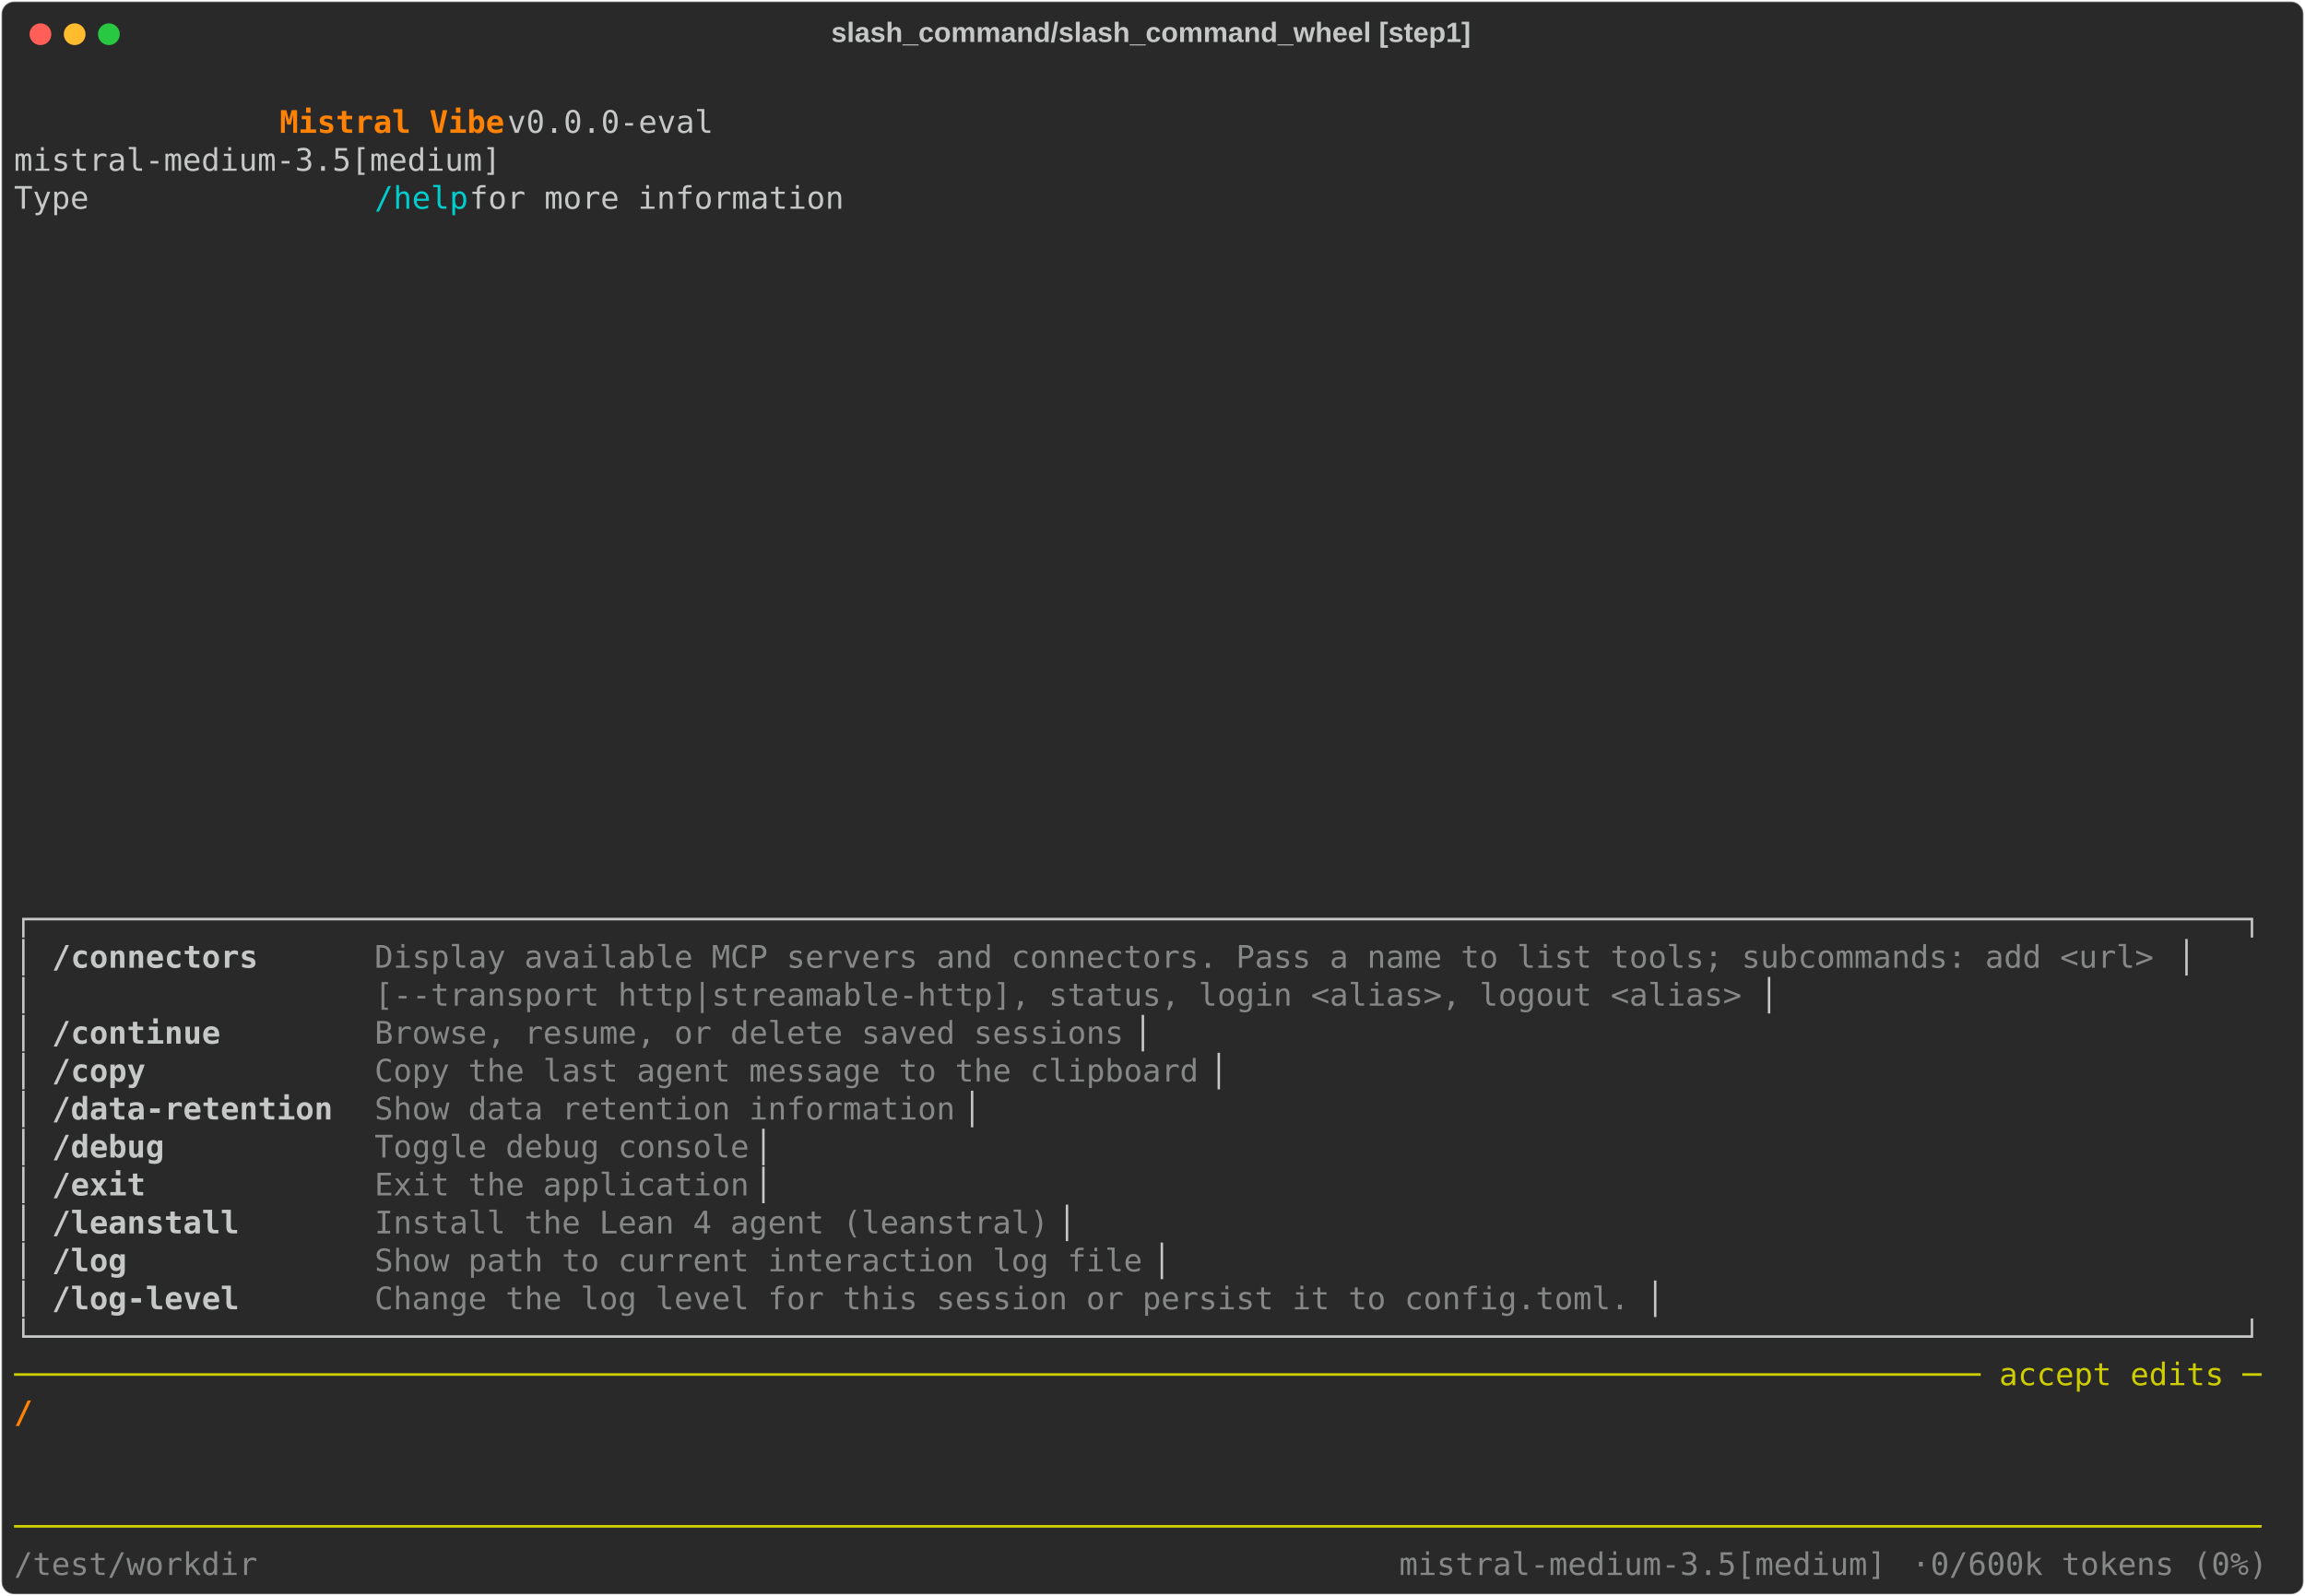
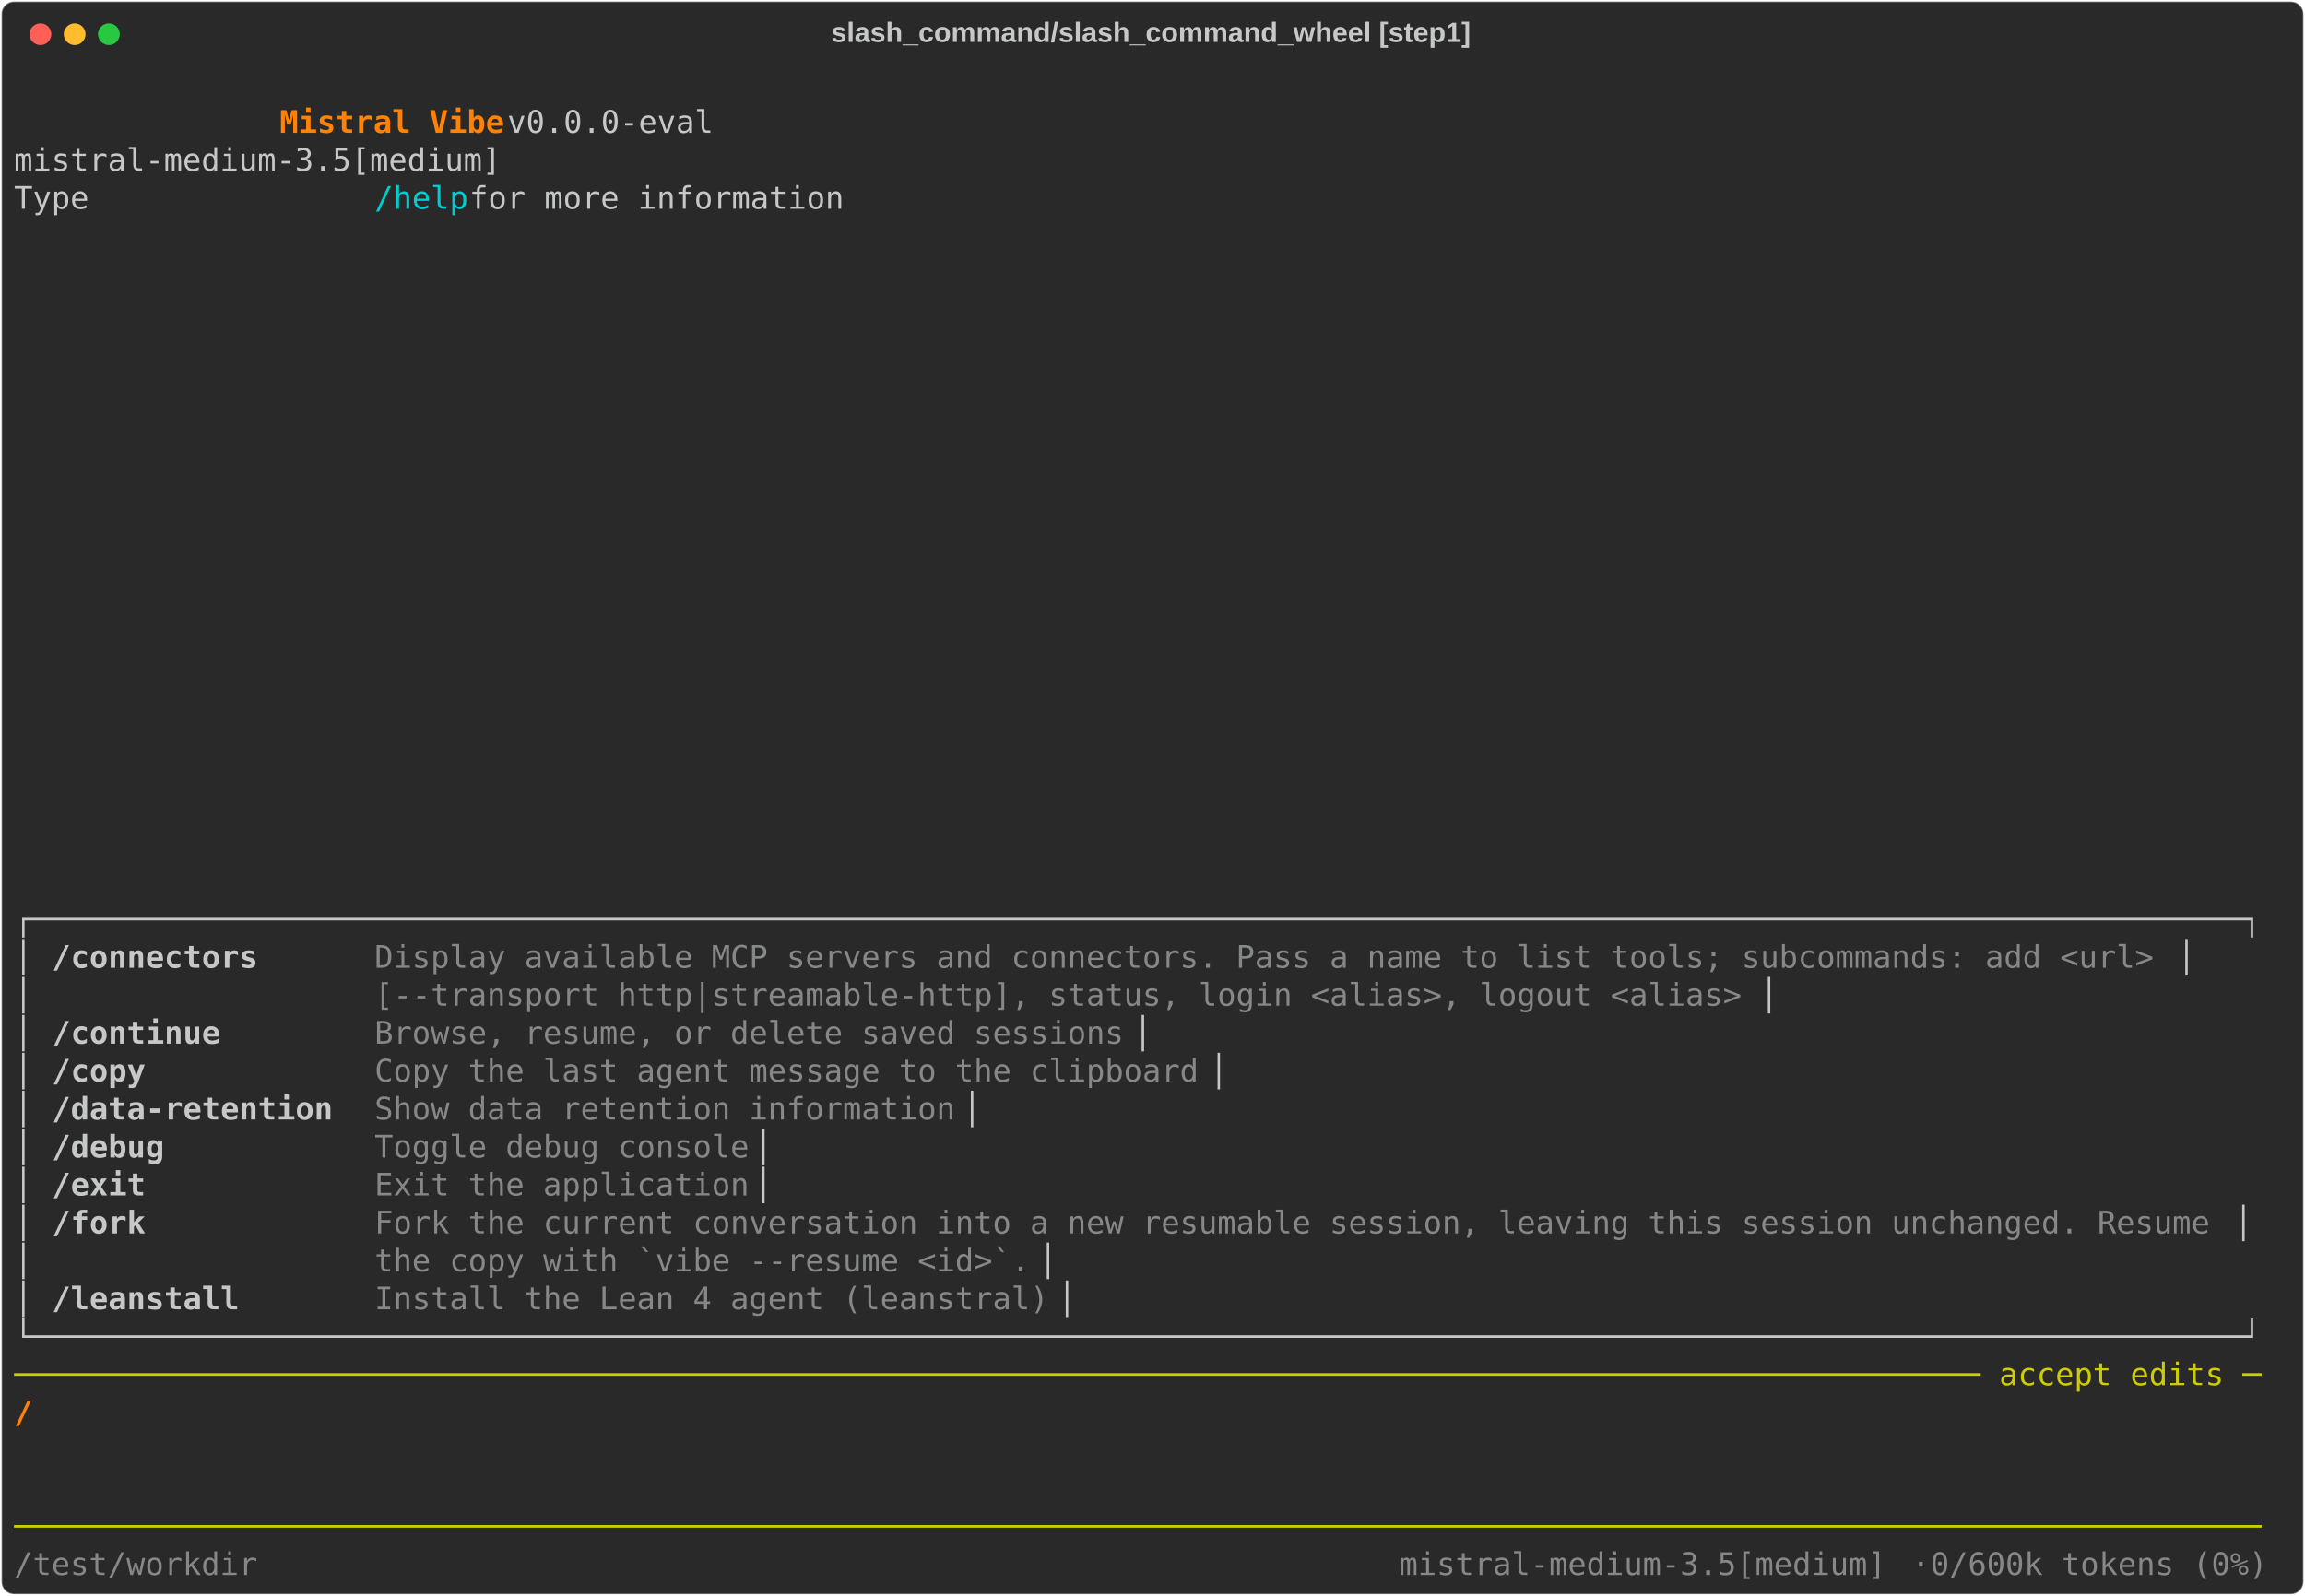
<svg xmlns="http://www.w3.org/2000/svg" class="rich-terminal" viewBox="0 0 1482 1026.0">
  <style>

    @font-face {
        font-family: "Fira Code";
        src: local("FiraCode-Regular"),
                url("https://cdnjs.cloudflare.com/ajax/libs/firacode/6.2.0/woff2/FiraCode-Regular.woff2") format("woff2"),
                url("https://cdnjs.cloudflare.com/ajax/libs/firacode/6.2.0/woff/FiraCode-Regular.woff") format("woff");
        font-style: normal;
        font-weight: 400;
    }
    @font-face {
        font-family: "Fira Code";
        src: local("FiraCode-Bold"),
                url("https://cdnjs.cloudflare.com/ajax/libs/firacode/6.2.0/woff2/FiraCode-Bold.woff2") format("woff2"),
                url("https://cdnjs.cloudflare.com/ajax/libs/firacode/6.2.0/woff/FiraCode-Bold.woff") format("woff");
        font-style: bold;
        font-weight: 700;
    }

    .vibe-matrix {
        font-family: Fira Code, monospace;
        font-size: 20px;
        line-height: 24.4px;
        font-variant-east-asian: full-width;
    }

    .vibe-title {
        font-size: 18px;
        font-weight: bold;
        font-family: arial;
    }

    .vibe-r1 { fill: #c5c8c6 }
.vibe-r2 { fill: #ff8205;font-weight: bold }
.vibe-r3 { fill: #00cdcd }
.vibe-r4 { fill: #c5c8c6;font-weight: bold }
.vibe-r5 { fill: #868887 }
.vibe-r6 { fill: #cdcd00 }
.vibe-r7 { fill: #000000 }
    </style>
  <defs>
    <clipPath id="vibe-clip-terminal">
      <rect x="0" y="0" width="1463.0" height="975.0" />
    </clipPath>
    <clipPath id="vibe-line-0">
      <rect x="0" y="1.5" width="1464" height="24.65" />
    </clipPath>
    <clipPath id="vibe-line-1">
      <rect x="0" y="25.9" width="1464" height="24.65" />
    </clipPath>
    <clipPath id="vibe-line-2">
      <rect x="0" y="50.3" width="1464" height="24.65" />
    </clipPath>
    <clipPath id="vibe-line-3">
      <rect x="0" y="74.7" width="1464" height="24.65" />
    </clipPath>
    <clipPath id="vibe-line-4">
      <rect x="0" y="99.1" width="1464" height="24.65" />
    </clipPath>
    <clipPath id="vibe-line-5">
      <rect x="0" y="123.5" width="1464" height="24.65" />
    </clipPath>
    <clipPath id="vibe-line-6">
      <rect x="0" y="147.9" width="1464" height="24.65" />
    </clipPath>
    <clipPath id="vibe-line-7">
      <rect x="0" y="172.3" width="1464" height="24.65" />
    </clipPath>
    <clipPath id="vibe-line-8">
      <rect x="0" y="196.7" width="1464" height="24.65" />
    </clipPath>
    <clipPath id="vibe-line-9">
      <rect x="0" y="221.1" width="1464" height="24.65" />
    </clipPath>
    <clipPath id="vibe-line-10">
      <rect x="0" y="245.5" width="1464" height="24.65" />
    </clipPath>
    <clipPath id="vibe-line-11">
      <rect x="0" y="269.9" width="1464" height="24.65" />
    </clipPath>
    <clipPath id="vibe-line-12">
      <rect x="0" y="294.3" width="1464" height="24.65" />
    </clipPath>
    <clipPath id="vibe-line-13">
      <rect x="0" y="318.7" width="1464" height="24.65" />
    </clipPath>
    <clipPath id="vibe-line-14">
      <rect x="0" y="343.1" width="1464" height="24.65" />
    </clipPath>
    <clipPath id="vibe-line-15">
      <rect x="0" y="367.5" width="1464" height="24.65" />
    </clipPath>
    <clipPath id="vibe-line-16">
      <rect x="0" y="391.9" width="1464" height="24.65" />
    </clipPath>
    <clipPath id="vibe-line-17">
      <rect x="0" y="416.3" width="1464" height="24.65" />
    </clipPath>
    <clipPath id="vibe-line-18">
      <rect x="0" y="440.7" width="1464" height="24.65" />
    </clipPath>
    <clipPath id="vibe-line-19">
      <rect x="0" y="465.1" width="1464" height="24.65" />
    </clipPath>
    <clipPath id="vibe-line-20">
      <rect x="0" y="489.5" width="1464" height="24.65" />
    </clipPath>
    <clipPath id="vibe-line-21">
      <rect x="0" y="513.9" width="1464" height="24.65" />
    </clipPath>
    <clipPath id="vibe-line-22">
      <rect x="0" y="538.3" width="1464" height="24.65" />
    </clipPath>
    <clipPath id="vibe-line-23">
      <rect x="0" y="562.7" width="1464" height="24.65" />
    </clipPath>
    <clipPath id="vibe-line-24">
      <rect x="0" y="587.1" width="1464" height="24.65" />
    </clipPath>
    <clipPath id="vibe-line-25">
      <rect x="0" y="611.5" width="1464" height="24.65" />
    </clipPath>
    <clipPath id="vibe-line-26">
      <rect x="0" y="635.9" width="1464" height="24.65" />
    </clipPath>
    <clipPath id="vibe-line-27">
      <rect x="0" y="660.3" width="1464" height="24.65" />
    </clipPath>
    <clipPath id="vibe-line-28">
      <rect x="0" y="684.7" width="1464" height="24.65" />
    </clipPath>
    <clipPath id="vibe-line-29">
      <rect x="0" y="709.1" width="1464" height="24.65" />
    </clipPath>
    <clipPath id="vibe-line-30">
      <rect x="0" y="733.5" width="1464" height="24.65" />
    </clipPath>
    <clipPath id="vibe-line-31">
      <rect x="0" y="757.9" width="1464" height="24.65" />
    </clipPath>
    <clipPath id="vibe-line-32">
      <rect x="0" y="782.3" width="1464" height="24.65" />
    </clipPath>
    <clipPath id="vibe-line-33">
      <rect x="0" y="806.7" width="1464" height="24.65" />
    </clipPath>
    <clipPath id="vibe-line-34">
      <rect x="0" y="831.1" width="1464" height="24.65" />
    </clipPath>
    <clipPath id="vibe-line-35">
      <rect x="0" y="855.5" width="1464" height="24.65" />
    </clipPath>
    <clipPath id="vibe-line-36">
      <rect x="0" y="879.9" width="1464" height="24.65" />
    </clipPath>
    <clipPath id="vibe-line-37">
      <rect x="0" y="904.3" width="1464" height="24.65" />
    </clipPath>
    <clipPath id="vibe-line-38">
      <rect x="0" y="928.7" width="1464" height="24.65" />
    </clipPath>
  </defs>
  <rect fill="#292929" stroke="rgba(255,255,255,0.35)" stroke-width="1" x="1" y="1" width="1480" height="1024" rx="8" />
  <text class="vibe-title" fill="#c5c8c6" text-anchor="middle" x="740" y="27">slash_command/slash_command_wheel [step1]</text>
  <g transform="translate(26,22)">
    <circle cx="0" cy="0" r="7" fill="#ff5f57" />
    <circle cx="22" cy="0" r="7" fill="#febc2e" />
    <circle cx="44" cy="0" r="7" fill="#28c840" />
  </g>
  <g transform="translate(9, 41)" clip-path="url(#vibe-clip-terminal)">
    <g class="vibe-matrix">
      <text class="vibe-r1" x="1464" y="20" textLength="12.2" clip-path="url(#vibe-line-0)">
</text>
      <text class="vibe-r2" x="170.8 183 195.2 207.4 219.6 231.8 244 256.2 268.4 280.6 292.8 305" y="44.4" clip-path="url(#vibe-line-1)" style="font-variant-ligatures:none;font-kerning:none">Mistral Vibe</text>
      <text class="vibe-r1" x="317.2 329.4 341.6 353.8 366 378.2 390.4 402.6 414.8 427 439.2 451.4 463.6 475.8 488 500.2 512.4 524.6 536.8 549 561.2 573.4 585.6 597.8 610 622.2 634.4 646.6 658.8 671 683.2 695.4 707.6 719.8 732 744.2 756.4 768.6 780.8 793 805.2 817.4 829.6 841.8 854 866.2 878.4 890.6 902.8 915 927.2 939.4 951.6 963.8 976 988.2 1000.4 1012.6 1024.8 1037 1049.2 1061.4 1073.6 1085.8 1098 1110.2 1122.4 1134.6 1146.8 1159 1171.2 1183.4 1195.6 1207.8 1220 1232.2 1244.4 1256.6 1268.8 1281 1293.2 1305.4 1317.6 1329.8 1342 1354.2 1366.4 1378.6 1390.8 1403 1415.2 1427.4 1439.6 1451.8" y="44.4" clip-path="url(#vibe-line-1)" style="font-variant-ligatures:none;font-kerning:none"> v0.0.0-eval                                                                                  </text>
      <text class="vibe-r1" x="1464" y="44.4" textLength="12.2" clip-path="url(#vibe-line-1)">
</text>
      <text class="vibe-r1" x="0 12.2 24.4 36.6 48.8 61 73.2 85.4 97.6 109.8 122 134.2 146.4 158.6 170.8 183 195.2 207.4 219.6 231.8 244 256.2 268.4 280.6 292.8 305 317.2 329.4 341.6 353.8 366 378.2 390.4 402.6 414.8 427 439.2 451.4 463.6 475.8 488 500.2 512.4 524.6 536.8 549 561.2 573.4 585.6 597.8 610 622.2 634.4 646.6 658.8 671 683.2 695.4 707.6 719.8 732 744.2 756.4 768.6 780.8 793 805.2 817.4 829.6 841.8 854 866.2 878.4 890.6 902.8 915 927.2 939.4 951.6 963.8 976 988.2 1000.4 1012.6 1024.8 1037 1049.2 1061.4 1073.6 1085.8 1098 1110.2 1122.4 1134.6 1146.8 1159 1171.2 1183.4 1195.6 1207.8 1220 1232.2 1244.4 1256.6 1268.8 1281 1293.2 1305.4 1317.6 1329.8 1342 1354.2 1366.4 1378.6 1390.8 1403 1415.2 1427.4 1439.6 1451.8" y="68.8" clip-path="url(#vibe-line-2)" style="font-variant-ligatures:none;font-kerning:none">              mistral-medium-3.5[medium]                                                                                </text>
      <text class="vibe-r1" x="1464" y="68.8" textLength="12.2" clip-path="url(#vibe-line-2)">
</text>
      <text class="vibe-r1" x="0 12.2 24.4 36.6 48.8 61 73.2 85.4 97.6 109.8 122 134.2 146.4 158.6 170.8 183 195.2 207.4 219.6" y="93.2" clip-path="url(#vibe-line-3)" style="font-variant-ligatures:none;font-kerning:none">              Type </text>
      <text class="vibe-r3" x="231.8 244 256.2 268.4 280.6" y="93.2" clip-path="url(#vibe-line-3)" style="font-variant-ligatures:none;font-kerning:none">/help</text>
      <text class="vibe-r1" x="292.8 305 317.2 329.4 341.6 353.8 366 378.2 390.4 402.6 414.8 427 439.2 451.4 463.6 475.8 488 500.2 512.4 524.6 536.8 549 561.2 573.4 585.6 597.8 610 622.2 634.4 646.6 658.8 671 683.2 695.4 707.6 719.8 732 744.2 756.4 768.6 780.8 793 805.2 817.4 829.6 841.8 854 866.2 878.4 890.6 902.8 915 927.2 939.4 951.6 963.8 976 988.2 1000.4 1012.6 1024.8 1037 1049.2 1061.4 1073.6 1085.8 1098 1110.2 1122.4 1134.6 1146.8 1159 1171.2 1183.4 1195.6 1207.8 1220 1232.2 1244.4 1256.6 1268.8 1281 1293.2 1305.4 1317.6 1329.8 1342 1354.2 1366.4 1378.6 1390.8 1403 1415.2 1427.4 1439.6 1451.8" y="93.2" clip-path="url(#vibe-line-3)" style="font-variant-ligatures:none;font-kerning:none"> for more information                                                                           </text>
      <text class="vibe-r1" x="1464" y="93.2" textLength="12.2" clip-path="url(#vibe-line-3)">
</text>
      <text class="vibe-r1" x="1464" y="117.6" textLength="12.2" clip-path="url(#vibe-line-4)">
</text>
      <text class="vibe-r1" x="1464" y="142" textLength="12.2" clip-path="url(#vibe-line-5)">
</text>
      <text class="vibe-r1" x="1464" y="166.4" textLength="12.2" clip-path="url(#vibe-line-6)">
</text>
      <text class="vibe-r1" x="1464" y="190.8" textLength="12.2" clip-path="url(#vibe-line-7)">
</text>
      <text class="vibe-r1" x="1464" y="215.2" textLength="12.2" clip-path="url(#vibe-line-8)">
</text>
      <text class="vibe-r1" x="1464" y="239.6" textLength="12.2" clip-path="url(#vibe-line-9)">
</text>
      <text class="vibe-r1" x="1464" y="264" textLength="12.2" clip-path="url(#vibe-line-10)">
</text>
      <text class="vibe-r1" x="1464" y="288.4" textLength="12.2" clip-path="url(#vibe-line-11)">
</text>
      <text class="vibe-r1" x="1464" y="312.8" textLength="12.2" clip-path="url(#vibe-line-12)">
</text>
      <text class="vibe-r1" x="1464" y="337.2" textLength="12.2" clip-path="url(#vibe-line-13)">
</text>
      <text class="vibe-r1" x="1464" y="361.6" textLength="12.2" clip-path="url(#vibe-line-14)">
</text>
      <text class="vibe-r1" x="1464" y="386" textLength="12.2" clip-path="url(#vibe-line-15)">
</text>
      <text class="vibe-r1" x="1464" y="410.4" textLength="12.2" clip-path="url(#vibe-line-16)">
</text>
      <text class="vibe-r1" x="1464" y="434.8" textLength="12.2" clip-path="url(#vibe-line-17)">
</text>
      <text class="vibe-r1" x="1464" y="459.2" textLength="12.2" clip-path="url(#vibe-line-18)">
</text>
      <text class="vibe-r1" x="1464" y="483.6" textLength="12.2" clip-path="url(#vibe-line-19)">
</text>
      <text class="vibe-r1" x="1464" y="508" textLength="12.2" clip-path="url(#vibe-line-20)">
</text>
      <text class="vibe-r1" x="1464" y="532.4" textLength="12.2" clip-path="url(#vibe-line-21)">
</text>
      <text class="vibe-r1" x="0 12.2 24.4 36.6 48.8 61 73.2 85.4 97.6 109.8 122 134.2 146.4 158.6 170.8 183 195.2 207.4 219.6 231.8 244 256.2 268.4 280.6 292.8 305 317.2 329.4 341.6 353.8 366 378.2 390.4 402.6 414.8 427 439.2 451.4 463.6 475.8 488 500.2 512.4 524.6 536.8 549 561.2 573.4 585.6 597.8 610 622.2 634.4 646.6 658.8 671 683.2 695.4 707.6 719.8 732 744.2 756.4 768.6 780.8 793 805.2 817.4 829.6 841.8 854 866.2 878.4 890.6 902.8 915 927.2 939.4 951.6 963.8 976 988.2 1000.4 1012.6 1024.8 1037 1049.2 1061.4 1073.6 1085.8 1098 1110.2 1122.4 1134.6 1146.8 1159 1171.2 1183.4 1195.6 1207.8 1220 1232.2 1244.4 1256.6 1268.8 1281 1293.2 1305.4 1317.6 1329.8 1342 1354.2 1366.4 1378.6 1390.8 1403 1415.2 1427.4 1439.6 1451.8" y="556.8" clip-path="url(#vibe-line-22)" style="font-variant-ligatures:none;font-kerning:none">┌──────────────────────────────────────────────────────────────────────────────────────────────────────────────────────┐</text>
      <text class="vibe-r1" x="1464" y="556.8" textLength="12.2" clip-path="url(#vibe-line-22)">
</text>
      <text class="vibe-r1" x="0 12.2" y="581.2" clip-path="url(#vibe-line-23)" style="font-variant-ligatures:none;font-kerning:none">│ </text>
      <text class="vibe-r4" x="24.4 36.6 48.8 61 73.2 85.4 97.6 109.8 122 134.2 146.4" y="581.2" clip-path="url(#vibe-line-23)" style="font-variant-ligatures:none;font-kerning:none">/connectors</text>
      <text class="vibe-r5" x="231.8 244 256.2 268.4 280.6 292.8 305 317.2 329.4 341.6 353.8 366 378.2 390.4 402.6 414.8 427 439.2 451.4 463.6 475.8 488 500.2 512.4 524.6 536.8 549 561.2 573.4 585.6 597.8 610 622.2 634.4 646.6 658.8 671 683.2 695.4 707.6 719.8 732 744.2 756.4 768.6 780.8 793 805.2 817.4 829.6 841.8 854 866.2 878.4 890.6 902.8 915 927.2 939.4 951.6 963.8 976 988.2 1000.4 1012.6 1024.8 1037 1049.2 1061.4 1073.6 1085.8 1098 1110.2 1122.4 1134.6 1146.8 1159 1171.2 1183.4 1195.6 1207.8 1220 1232.2 1244.4 1256.6 1268.8 1281 1293.2 1305.4 1317.6 1329.8 1342 1354.2 1366.4 1378.6" y="581.2" clip-path="url(#vibe-line-23)" style="font-variant-ligatures:none;font-kerning:none">Display available MCP servers and connectors. Pass a name to list tools; subcommands: add &lt;url&gt;</text>
      <text class="vibe-r1" x="1390.8 1403 1415.2 1427.4 1439.6 1451.8" y="581.2" clip-path="url(#vibe-line-23)" style="font-variant-ligatures:none;font-kerning:none">     │</text>
      <text class="vibe-r1" x="1464" y="581.2" textLength="12.2" clip-path="url(#vibe-line-23)">
</text>
      <text class="vibe-r1" x="0 12.2 24.4 36.6 48.8 61 73.2 85.4 97.6 109.8 122 134.2 146.4 158.6 170.8 183 195.2 207.4 219.6" y="605.6" clip-path="url(#vibe-line-24)" style="font-variant-ligatures:none;font-kerning:none">│                  </text>
      <text class="vibe-r5" x="231.8 244 256.2 268.4 280.6 292.8 305 317.2 329.4 341.6 353.8 366 378.2 390.4 402.6 414.8 427 439.2 451.4 463.6 475.8 488 500.2 512.4 524.6 536.8 549 561.2 573.4 585.6 597.8 610 622.2 634.4 646.6 658.8 671 683.2 695.4 707.6 719.8 732 744.2 756.4 768.6 780.8 793 805.2 817.4 829.6 841.8 854 866.2 878.4 890.6 902.8 915 927.2 939.4 951.6 963.8 976 988.2 1000.4 1012.6 1024.8 1037 1049.2 1061.4 1073.6 1085.8 1098 1110.2" y="605.6" clip-path="url(#vibe-line-24)" style="font-variant-ligatures:none;font-kerning:none">[--transport http|streamable-http], status, login &lt;alias&gt;, logout &lt;alias&gt;</text>
      <text class="vibe-r1" x="1122.4 1134.6 1146.8 1159 1171.2 1183.4 1195.6 1207.8 1220 1232.2 1244.4 1256.6 1268.8 1281 1293.2 1305.4 1317.6 1329.8 1342 1354.2 1366.4 1378.6 1390.8 1403 1415.2 1427.4 1439.6 1451.8" y="605.6" clip-path="url(#vibe-line-24)" style="font-variant-ligatures:none;font-kerning:none">                           │</text>
      <text class="vibe-r1" x="1464" y="605.6" textLength="12.2" clip-path="url(#vibe-line-24)">
</text>
      <text class="vibe-r1" x="0 12.2" y="630" clip-path="url(#vibe-line-25)" style="font-variant-ligatures:none;font-kerning:none">│ </text>
      <text class="vibe-r4" x="24.4 36.6 48.8 61 73.2 85.4 97.6 109.8 122" y="630" clip-path="url(#vibe-line-25)" style="font-variant-ligatures:none;font-kerning:none">/continue</text>
      <text class="vibe-r5" x="231.8 244 256.2 268.4 280.6 292.8 305 317.2 329.4 341.6 353.8 366 378.2 390.4 402.6 414.8 427 439.2 451.4 463.6 475.8 488 500.2 512.4 524.6 536.8 549 561.2 573.4 585.6 597.8 610 622.2 634.4 646.6 658.8 671 683.2 695.4 707.6" y="630" clip-path="url(#vibe-line-25)" style="font-variant-ligatures:none;font-kerning:none">Browse, resume, or delete saved sessions</text>
      <text class="vibe-r1" x="719.8 732 744.2 756.4 768.6 780.8 793 805.2 817.4 829.6 841.8 854 866.2 878.4 890.6 902.8 915 927.2 939.4 951.6 963.8 976 988.2 1000.4 1012.6 1024.8 1037 1049.2 1061.4 1073.6 1085.8 1098 1110.2 1122.4 1134.6 1146.8 1159 1171.2 1183.4 1195.6 1207.8 1220 1232.2 1244.4 1256.6 1268.8 1281 1293.2 1305.4 1317.6 1329.8 1342 1354.2 1366.4 1378.6 1390.8 1403 1415.2 1427.4 1439.6 1451.8" y="630" clip-path="url(#vibe-line-25)" style="font-variant-ligatures:none;font-kerning:none">                                                            │</text>
      <text class="vibe-r1" x="1464" y="630" textLength="12.2" clip-path="url(#vibe-line-25)">
</text>
      <text class="vibe-r1" x="0 12.2" y="654.4" clip-path="url(#vibe-line-26)" style="font-variant-ligatures:none;font-kerning:none">│ </text>
      <text class="vibe-r4" x="24.4 36.6 48.8 61 73.2" y="654.4" clip-path="url(#vibe-line-26)" style="font-variant-ligatures:none;font-kerning:none">/copy</text>
      <text class="vibe-r5" x="231.8 244 256.2 268.4 280.6 292.8 305 317.2 329.4 341.6 353.8 366 378.2 390.4 402.6 414.8 427 439.2 451.4 463.6 475.8 488 500.2 512.4 524.6 536.8 549 561.2 573.4 585.6 597.8 610 622.2 634.4 646.6 658.8 671 683.2 695.4 707.6 719.8 732 744.2 756.4" y="654.4" clip-path="url(#vibe-line-26)" style="font-variant-ligatures:none;font-kerning:none">Copy the last agent message to the clipboard</text>
      <text class="vibe-r1" x="768.6 780.8 793 805.2 817.4 829.6 841.8 854 866.2 878.4 890.6 902.8 915 927.2 939.4 951.6 963.8 976 988.2 1000.4 1012.6 1024.8 1037 1049.2 1061.4 1073.6 1085.8 1098 1110.2 1122.4 1134.6 1146.8 1159 1171.2 1183.4 1195.6 1207.8 1220 1232.2 1244.4 1256.6 1268.8 1281 1293.2 1305.4 1317.6 1329.8 1342 1354.2 1366.4 1378.6 1390.8 1403 1415.2 1427.4 1439.6 1451.8" y="654.4" clip-path="url(#vibe-line-26)" style="font-variant-ligatures:none;font-kerning:none">                                                        │</text>
      <text class="vibe-r1" x="1464" y="654.4" textLength="12.2" clip-path="url(#vibe-line-26)">
</text>
      <text class="vibe-r1" x="0 12.2" y="678.8" clip-path="url(#vibe-line-27)" style="font-variant-ligatures:none;font-kerning:none">│ </text>
      <text class="vibe-r4" x="24.4 36.6 48.8 61 73.2 85.4 97.6 109.8 122 134.2 146.4 158.6 170.8 183 195.2" y="678.8" clip-path="url(#vibe-line-27)" style="font-variant-ligatures:none;font-kerning:none">/data-retention</text>
      <text class="vibe-r5" x="231.8 244 256.2 268.4 280.6 292.8 305 317.2 329.4 341.6 353.8 366 378.2 390.4 402.6 414.8 427 439.2 451.4 463.6 475.8 488 500.2 512.4 524.6 536.8 549 561.2 573.4 585.6 597.8" y="678.8" clip-path="url(#vibe-line-27)" style="font-variant-ligatures:none;font-kerning:none">Show data retention information</text>
      <text class="vibe-r1" x="610 622.2 634.4 646.6 658.8 671 683.2 695.4 707.6 719.8 732 744.2 756.4 768.6 780.8 793 805.2 817.4 829.6 841.8 854 866.2 878.4 890.6 902.8 915 927.2 939.4 951.6 963.8 976 988.2 1000.4 1012.6 1024.8 1037 1049.2 1061.4 1073.6 1085.8 1098 1110.2 1122.4 1134.6 1146.8 1159 1171.2 1183.4 1195.6 1207.8 1220 1232.2 1244.4 1256.6 1268.8 1281 1293.2 1305.4 1317.6 1329.8 1342 1354.2 1366.4 1378.6 1390.8 1403 1415.2 1427.4 1439.6 1451.8" y="678.8" clip-path="url(#vibe-line-27)" style="font-variant-ligatures:none;font-kerning:none">                                                                     │</text>
      <text class="vibe-r1" x="1464" y="678.8" textLength="12.2" clip-path="url(#vibe-line-27)">
</text>
      <text class="vibe-r1" x="0 12.2" y="703.2" clip-path="url(#vibe-line-28)" style="font-variant-ligatures:none;font-kerning:none">│ </text>
      <text class="vibe-r4" x="24.4 36.6 48.8 61 73.2 85.4" y="703.2" clip-path="url(#vibe-line-28)" style="font-variant-ligatures:none;font-kerning:none">/debug</text>
      <text class="vibe-r5" x="231.8 244 256.2 268.4 280.6 292.8 305 317.2 329.4 341.6 353.8 366 378.2 390.4 402.6 414.8 427 439.2 451.4 463.6" y="703.2" clip-path="url(#vibe-line-28)" style="font-variant-ligatures:none;font-kerning:none">Toggle debug console</text>
      <text class="vibe-r1" x="475.8 488 500.2 512.4 524.6 536.8 549 561.2 573.4 585.6 597.8 610 622.2 634.4 646.6 658.8 671 683.2 695.4 707.6 719.8 732 744.2 756.4 768.6 780.8 793 805.2 817.4 829.6 841.8 854 866.2 878.4 890.6 902.8 915 927.2 939.4 951.6 963.8 976 988.2 1000.4 1012.6 1024.8 1037 1049.2 1061.4 1073.6 1085.8 1098 1110.2 1122.4 1134.6 1146.8 1159 1171.2 1183.4 1195.6 1207.8 1220 1232.2 1244.4 1256.6 1268.8 1281 1293.2 1305.4 1317.6 1329.8 1342 1354.2 1366.4 1378.6 1390.8 1403 1415.2 1427.4 1439.6 1451.8" y="703.2" clip-path="url(#vibe-line-28)" style="font-variant-ligatures:none;font-kerning:none">                                                                                │</text>
      <text class="vibe-r1" x="1464" y="703.2" textLength="12.2" clip-path="url(#vibe-line-28)">
</text>
      <text class="vibe-r1" x="0 12.2" y="727.6" clip-path="url(#vibe-line-29)" style="font-variant-ligatures:none;font-kerning:none">│ </text>
      <text class="vibe-r4" x="24.4 36.6 48.8 61 73.2" y="727.6" clip-path="url(#vibe-line-29)" style="font-variant-ligatures:none;font-kerning:none">/exit</text>
      <text class="vibe-r5" x="231.8 244 256.2 268.4 280.6 292.8 305 317.2 329.4 341.6 353.8 366 378.2 390.4 402.6 414.8 427 439.2 451.4 463.6" y="727.6" clip-path="url(#vibe-line-29)" style="font-variant-ligatures:none;font-kerning:none">Exit the application</text>
      <text class="vibe-r1" x="475.8 488 500.2 512.4 524.6 536.8 549 561.2 573.4 585.6 597.8 610 622.2 634.4 646.6 658.8 671 683.2 695.4 707.6 719.8 732 744.2 756.4 768.6 780.8 793 805.2 817.4 829.6 841.8 854 866.2 878.4 890.6 902.8 915 927.2 939.4 951.6 963.8 976 988.2 1000.4 1012.6 1024.8 1037 1049.2 1061.4 1073.6 1085.8 1098 1110.2 1122.4 1134.6 1146.8 1159 1171.2 1183.4 1195.6 1207.8 1220 1232.2 1244.4 1256.6 1268.8 1281 1293.2 1305.4 1317.6 1329.8 1342 1354.2 1366.4 1378.6 1390.8 1403 1415.2 1427.4 1439.6 1451.8" y="727.6" clip-path="url(#vibe-line-29)" style="font-variant-ligatures:none;font-kerning:none">                                                                                │</text>
      <text class="vibe-r1" x="1464" y="727.6" textLength="12.2" clip-path="url(#vibe-line-29)">
</text>
      <text class="vibe-r1" x="0 12.2" y="752" clip-path="url(#vibe-line-30)" style="font-variant-ligatures:none;font-kerning:none">│ </text>
-       <text class="vibe-r4" x="24.4 36.6 48.8 61 73.2 85.4 97.6 109.8 122 134.2" y="752" clip-path="url(#vibe-line-30)" style="font-variant-ligatures:none;font-kerning:none">/leanstall</text>
-       <text class="vibe-r5" x="231.8 244 256.2 268.4 280.6 292.8 305 317.2 329.4 341.6 353.8 366 378.2 390.4 402.6 414.8 427 439.2 451.4 463.6 475.8 488 500.2 512.4 524.6 536.8 549 561.2 573.4 585.6 597.8 610 622.2 634.4 646.6 658.8" y="752" clip-path="url(#vibe-line-30)" style="font-variant-ligatures:none;font-kerning:none">Install the Lean 4 agent (leanstral)</text>
-       <text class="vibe-r1" x="671 683.2 695.4 707.6 719.8 732 744.2 756.4 768.6 780.8 793 805.2 817.4 829.6 841.8 854 866.2 878.4 890.6 902.8 915 927.2 939.4 951.6 963.8 976 988.2 1000.4 1012.6 1024.8 1037 1049.2 1061.4 1073.6 1085.8 1098 1110.2 1122.4 1134.6 1146.8 1159 1171.2 1183.4 1195.6 1207.8 1220 1232.2 1244.4 1256.6 1268.8 1281 1293.2 1305.4 1317.6 1329.8 1342 1354.2 1366.4 1378.6 1390.8 1403 1415.2 1427.4 1439.6 1451.8" y="752" clip-path="url(#vibe-line-30)" style="font-variant-ligatures:none;font-kerning:none">                                                                │</text>
+       <text class="vibe-r4" x="24.4 36.6 48.8 61 73.2" y="752" clip-path="url(#vibe-line-30)" style="font-variant-ligatures:none;font-kerning:none">/fork</text>
+       <text class="vibe-r5" x="231.8 244 256.2 268.4 280.6 292.8 305 317.2 329.4 341.6 353.8 366 378.2 390.4 402.6 414.8 427 439.2 451.4 463.6 475.8 488 500.2 512.4 524.6 536.8 549 561.2 573.4 585.6 597.8 610 622.2 634.4 646.6 658.8 671 683.2 695.4 707.6 719.8 732 744.2 756.4 768.6 780.8 793 805.2 817.4 829.6 841.8 854 866.2 878.4 890.6 902.8 915 927.2 939.4 951.6 963.8 976 988.2 1000.4 1012.6 1024.8 1037 1049.2 1061.4 1073.6 1085.8 1098 1110.2 1122.4 1134.6 1146.8 1159 1171.2 1183.4 1195.6 1207.8 1220 1232.2 1244.4 1256.6 1268.8 1281 1293.2 1305.4 1317.6 1329.8 1342 1354.2 1366.4 1378.6 1390.8 1403 1415.2" y="752" clip-path="url(#vibe-line-30)" style="font-variant-ligatures:none;font-kerning:none">Fork the current conversation into a new resumable session, leaving this session unchanged. Resume</text>
+       <text class="vibe-r1" x="1427.4 1439.6 1451.8" y="752" clip-path="url(#vibe-line-30)" style="font-variant-ligatures:none;font-kerning:none">  │</text>
      <text class="vibe-r1" x="1464" y="752" textLength="12.2" clip-path="url(#vibe-line-30)">
</text>
-       <text class="vibe-r1" x="0 12.2" y="776.4" clip-path="url(#vibe-line-31)" style="font-variant-ligatures:none;font-kerning:none">│ </text>
-       <text class="vibe-r4" x="24.4 36.6 48.8 61" y="776.4" clip-path="url(#vibe-line-31)" style="font-variant-ligatures:none;font-kerning:none">/log</text>
-       <text class="vibe-r5" x="231.8 244 256.2 268.4 280.6 292.8 305 317.2 329.4 341.6 353.8 366 378.2 390.4 402.6 414.8 427 439.2 451.4 463.6 475.8 488 500.2 512.4 524.6 536.8 549 561.2 573.4 585.6 597.8 610 622.2 634.4 646.6 658.8 671 683.2 695.4 707.6 719.8" y="776.4" clip-path="url(#vibe-line-31)" style="font-variant-ligatures:none;font-kerning:none">Show path to current interaction log file</text>
-       <text class="vibe-r1" x="732 744.2 756.4 768.6 780.8 793 805.2 817.4 829.6 841.8 854 866.2 878.4 890.6 902.8 915 927.2 939.4 951.6 963.8 976 988.2 1000.4 1012.6 1024.8 1037 1049.2 1061.4 1073.6 1085.8 1098 1110.2 1122.4 1134.6 1146.8 1159 1171.2 1183.4 1195.6 1207.8 1220 1232.2 1244.4 1256.6 1268.8 1281 1293.2 1305.4 1317.6 1329.8 1342 1354.2 1366.4 1378.6 1390.8 1403 1415.2 1427.4 1439.6 1451.8" y="776.4" clip-path="url(#vibe-line-31)" style="font-variant-ligatures:none;font-kerning:none">                                                           │</text>
+       <text class="vibe-r1" x="0 12.2 24.4 36.6 48.8 61 73.2 85.4 97.6 109.8 122 134.2 146.4 158.6 170.8 183 195.2 207.4 219.6" y="776.4" clip-path="url(#vibe-line-31)" style="font-variant-ligatures:none;font-kerning:none">│                  </text>
+       <text class="vibe-r5" x="231.8 244 256.2 268.4 280.6 292.8 305 317.2 329.4 341.6 353.8 366 378.2 390.4 402.6 414.8 427 439.2 451.4 463.6 475.8 488 500.2 512.4 524.6 536.8 549 561.2 573.4 585.6 597.8 610 622.2 634.4 646.6" y="776.4" clip-path="url(#vibe-line-31)" style="font-variant-ligatures:none;font-kerning:none">the copy with `vibe --resume &lt;id&gt;`.</text>
+       <text class="vibe-r1" x="658.8 671 683.2 695.4 707.6 719.8 732 744.2 756.4 768.6 780.8 793 805.2 817.4 829.6 841.8 854 866.2 878.4 890.6 902.8 915 927.2 939.4 951.6 963.8 976 988.2 1000.4 1012.6 1024.8 1037 1049.2 1061.4 1073.6 1085.8 1098 1110.2 1122.4 1134.6 1146.8 1159 1171.2 1183.4 1195.6 1207.8 1220 1232.2 1244.4 1256.6 1268.8 1281 1293.2 1305.4 1317.6 1329.8 1342 1354.2 1366.4 1378.6 1390.8 1403 1415.2 1427.4 1439.6 1451.8" y="776.4" clip-path="url(#vibe-line-31)" style="font-variant-ligatures:none;font-kerning:none">                                                                 │</text>
      <text class="vibe-r1" x="1464" y="776.4" textLength="12.2" clip-path="url(#vibe-line-31)">
</text>
      <text class="vibe-r1" x="0 12.2" y="800.8" clip-path="url(#vibe-line-32)" style="font-variant-ligatures:none;font-kerning:none">│ </text>
-       <text class="vibe-r4" x="24.4 36.6 48.8 61 73.2 85.4 97.6 109.8 122 134.2" y="800.8" clip-path="url(#vibe-line-32)" style="font-variant-ligatures:none;font-kerning:none">/log-level</text>
-       <text class="vibe-r5" x="231.8 244 256.2 268.4 280.6 292.8 305 317.2 329.4 341.6 353.8 366 378.2 390.4 402.6 414.8 427 439.2 451.4 463.6 475.8 488 500.2 512.4 524.6 536.8 549 561.2 573.4 585.6 597.8 610 622.2 634.4 646.6 658.8 671 683.2 695.4 707.6 719.8 732 744.2 756.4 768.6 780.8 793 805.2 817.4 829.6 841.8 854 866.2 878.4 890.6 902.8 915 927.2 939.4 951.6 963.8 976 988.2 1000.4 1012.6 1024.8 1037" y="800.8" clip-path="url(#vibe-line-32)" style="font-variant-ligatures:none;font-kerning:none">Change the log level for this session or persist it to config.toml.</text>
-       <text class="vibe-r1" x="1049.2 1061.4 1073.6 1085.8 1098 1110.2 1122.4 1134.6 1146.8 1159 1171.2 1183.4 1195.6 1207.8 1220 1232.2 1244.4 1256.6 1268.8 1281 1293.2 1305.4 1317.6 1329.8 1342 1354.2 1366.4 1378.6 1390.8 1403 1415.2 1427.4 1439.6 1451.8" y="800.8" clip-path="url(#vibe-line-32)" style="font-variant-ligatures:none;font-kerning:none">                                 │</text>
+       <text class="vibe-r4" x="24.4 36.6 48.8 61 73.2 85.4 97.6 109.8 122 134.2" y="800.8" clip-path="url(#vibe-line-32)" style="font-variant-ligatures:none;font-kerning:none">/leanstall</text>
+       <text class="vibe-r5" x="231.8 244 256.2 268.4 280.6 292.8 305 317.2 329.4 341.6 353.8 366 378.2 390.4 402.6 414.8 427 439.2 451.4 463.6 475.8 488 500.2 512.4 524.6 536.8 549 561.2 573.4 585.6 597.8 610 622.2 634.4 646.6 658.8" y="800.8" clip-path="url(#vibe-line-32)" style="font-variant-ligatures:none;font-kerning:none">Install the Lean 4 agent (leanstral)</text>
+       <text class="vibe-r1" x="671 683.2 695.4 707.6 719.8 732 744.2 756.4 768.6 780.8 793 805.2 817.4 829.6 841.8 854 866.2 878.4 890.6 902.8 915 927.2 939.4 951.6 963.8 976 988.2 1000.4 1012.6 1024.8 1037 1049.2 1061.4 1073.6 1085.8 1098 1110.2 1122.4 1134.6 1146.8 1159 1171.2 1183.4 1195.6 1207.8 1220 1232.2 1244.4 1256.6 1268.8 1281 1293.2 1305.4 1317.6 1329.8 1342 1354.2 1366.4 1378.6 1390.8 1403 1415.2 1427.4 1439.6 1451.8" y="800.8" clip-path="url(#vibe-line-32)" style="font-variant-ligatures:none;font-kerning:none">                                                                │</text>
      <text class="vibe-r1" x="1464" y="800.8" textLength="12.2" clip-path="url(#vibe-line-32)">
</text>
      <text class="vibe-r1" x="0 12.2 24.4 36.6 48.8 61 73.2 85.4 97.6 109.8 122 134.2 146.4 158.6 170.8 183 195.2 207.4 219.6 231.8 244 256.2 268.4 280.6 292.8 305 317.2 329.4 341.6 353.8 366 378.2 390.4 402.6 414.8 427 439.2 451.4 463.6 475.8 488 500.2 512.4 524.6 536.8 549 561.2 573.4 585.6 597.8 610 622.2 634.4 646.6 658.8 671 683.2 695.4 707.6 719.8 732 744.2 756.4 768.6 780.8 793 805.2 817.4 829.6 841.8 854 866.2 878.4 890.6 902.8 915 927.2 939.4 951.6 963.8 976 988.2 1000.4 1012.6 1024.8 1037 1049.2 1061.4 1073.6 1085.8 1098 1110.2 1122.4 1134.6 1146.8 1159 1171.2 1183.4 1195.6 1207.8 1220 1232.2 1244.4 1256.6 1268.8 1281 1293.2 1305.4 1317.6 1329.8 1342 1354.2 1366.4 1378.6 1390.8 1403 1415.2 1427.4 1439.6 1451.8" y="825.2" clip-path="url(#vibe-line-33)" style="font-variant-ligatures:none;font-kerning:none">└──────────────────────────────────────────────────────────────────────────────────────────────────────────────────────┘</text>
      <text class="vibe-r1" x="1464" y="825.2" textLength="12.2" clip-path="url(#vibe-line-33)">
</text>
      <text class="vibe-r6" x="0 12.2 24.4 36.6 48.8 61 73.2 85.4 97.6 109.8 122 134.2 146.4 158.6 170.8 183 195.2 207.4 219.6 231.8 244 256.2 268.4 280.6 292.8 305 317.2 329.4 341.6 353.8 366 378.2 390.4 402.6 414.8 427 439.2 451.4 463.6 475.8 488 500.2 512.4 524.6 536.8 549 561.2 573.4 585.6 597.8 610 622.2 634.4 646.6 658.8 671 683.2 695.4 707.6 719.8 732 744.2 756.4 768.6 780.8 793 805.2 817.4 829.6 841.8 854 866.2 878.4 890.6 902.8 915 927.2 939.4 951.6 963.8 976 988.2 1000.4 1012.6 1024.8 1037 1049.2 1061.4 1073.6 1085.8 1098 1110.2 1122.4 1134.6 1146.8 1159 1171.2 1183.4 1195.6 1207.8 1220 1232.2 1244.4 1256.6 1268.8 1281 1293.2 1305.4 1317.6 1329.8 1342 1354.2 1366.4 1378.6 1390.8 1403 1415.2 1427.4 1439.6 1451.8" y="849.6" clip-path="url(#vibe-line-34)" style="font-variant-ligatures:none;font-kerning:none">───────────────────────────────────────────────────────────────────────────────────────────────────────── accept edits ─</text>
      <text class="vibe-r1" x="1464" y="849.6" textLength="12.2" clip-path="url(#vibe-line-34)">
</text>
      <text class="vibe-r2" x="0 12.2" y="874" clip-path="url(#vibe-line-35)" style="font-variant-ligatures:none;font-kerning:none">/ </text>
      <text class="vibe-r1" x="1464" y="874" textLength="12.2" clip-path="url(#vibe-line-35)">
</text>
      <text class="vibe-r1" x="1464" y="898.4" textLength="12.2" clip-path="url(#vibe-line-36)">
</text>
      <text class="vibe-r1" x="1464" y="922.8" textLength="12.2" clip-path="url(#vibe-line-37)">
</text>
      <text class="vibe-r6" x="0 12.2 24.4 36.6 48.8 61 73.2 85.4 97.6 109.8 122 134.2 146.4 158.6 170.8 183 195.2 207.4 219.6 231.8 244 256.2 268.4 280.6 292.8 305 317.2 329.4 341.6 353.8 366 378.2 390.4 402.6 414.8 427 439.2 451.4 463.6 475.8 488 500.2 512.4 524.6 536.8 549 561.2 573.4 585.6 597.8 610 622.2 634.4 646.6 658.8 671 683.2 695.4 707.6 719.8 732 744.2 756.4 768.6 780.8 793 805.2 817.4 829.6 841.8 854 866.2 878.4 890.6 902.8 915 927.2 939.4 951.6 963.8 976 988.2 1000.4 1012.6 1024.8 1037 1049.2 1061.4 1073.6 1085.8 1098 1110.2 1122.4 1134.6 1146.8 1159 1171.2 1183.4 1195.6 1207.8 1220 1232.2 1244.4 1256.6 1268.8 1281 1293.2 1305.4 1317.6 1329.8 1342 1354.2 1366.4 1378.6 1390.8 1403 1415.2 1427.4 1439.6 1451.8" y="947.2" clip-path="url(#vibe-line-38)" style="font-variant-ligatures:none;font-kerning:none">────────────────────────────────────────────────────────────────────────────────────────────────────────────────────────</text>
      <text class="vibe-r1" x="1464" y="947.2" textLength="12.2" clip-path="url(#vibe-line-38)">
</text>
      <text class="vibe-r5" x="0 12.2 24.4 36.6 48.8 61 73.2 85.4 97.6 109.8 122 134.2 146.4" y="971.6" clip-path="url(#vibe-line-39)" style="font-variant-ligatures:none;font-kerning:none">/test/workdir</text>
      <text class="vibe-r5" x="890.6 902.8 915 927.2 939.4 951.6 963.8 976 988.2 1000.4 1012.6 1024.8 1037 1049.2 1061.4 1073.6 1085.8 1098 1110.2 1122.4 1134.6 1146.8 1159 1171.2 1183.4 1195.6 1207.8" y="971.6" clip-path="url(#vibe-line-39)" style="font-variant-ligatures:none;font-kerning:none">mistral-medium-3.5[medium] </text>
      <text class="vibe-r5" x="1220" y="971.6" textLength="12.2" clip-path="url(#vibe-line-39)">·</text>
      <text class="vibe-r5" x="1232.2 1244.4 1256.6 1268.8 1281 1293.2 1305.4 1317.6 1329.8 1342 1354.2 1366.4 1378.6 1390.8 1403 1415.2 1427.4 1439.6 1451.8" y="971.6" clip-path="url(#vibe-line-39)" style="font-variant-ligatures:none;font-kerning:none"> 0/600k tokens (0%)</text>
      <text class="vibe-r1" x="1464" y="971.6" textLength="12.2" clip-path="url(#vibe-line-39)">
</text>
    </g>
  </g>
</svg>
